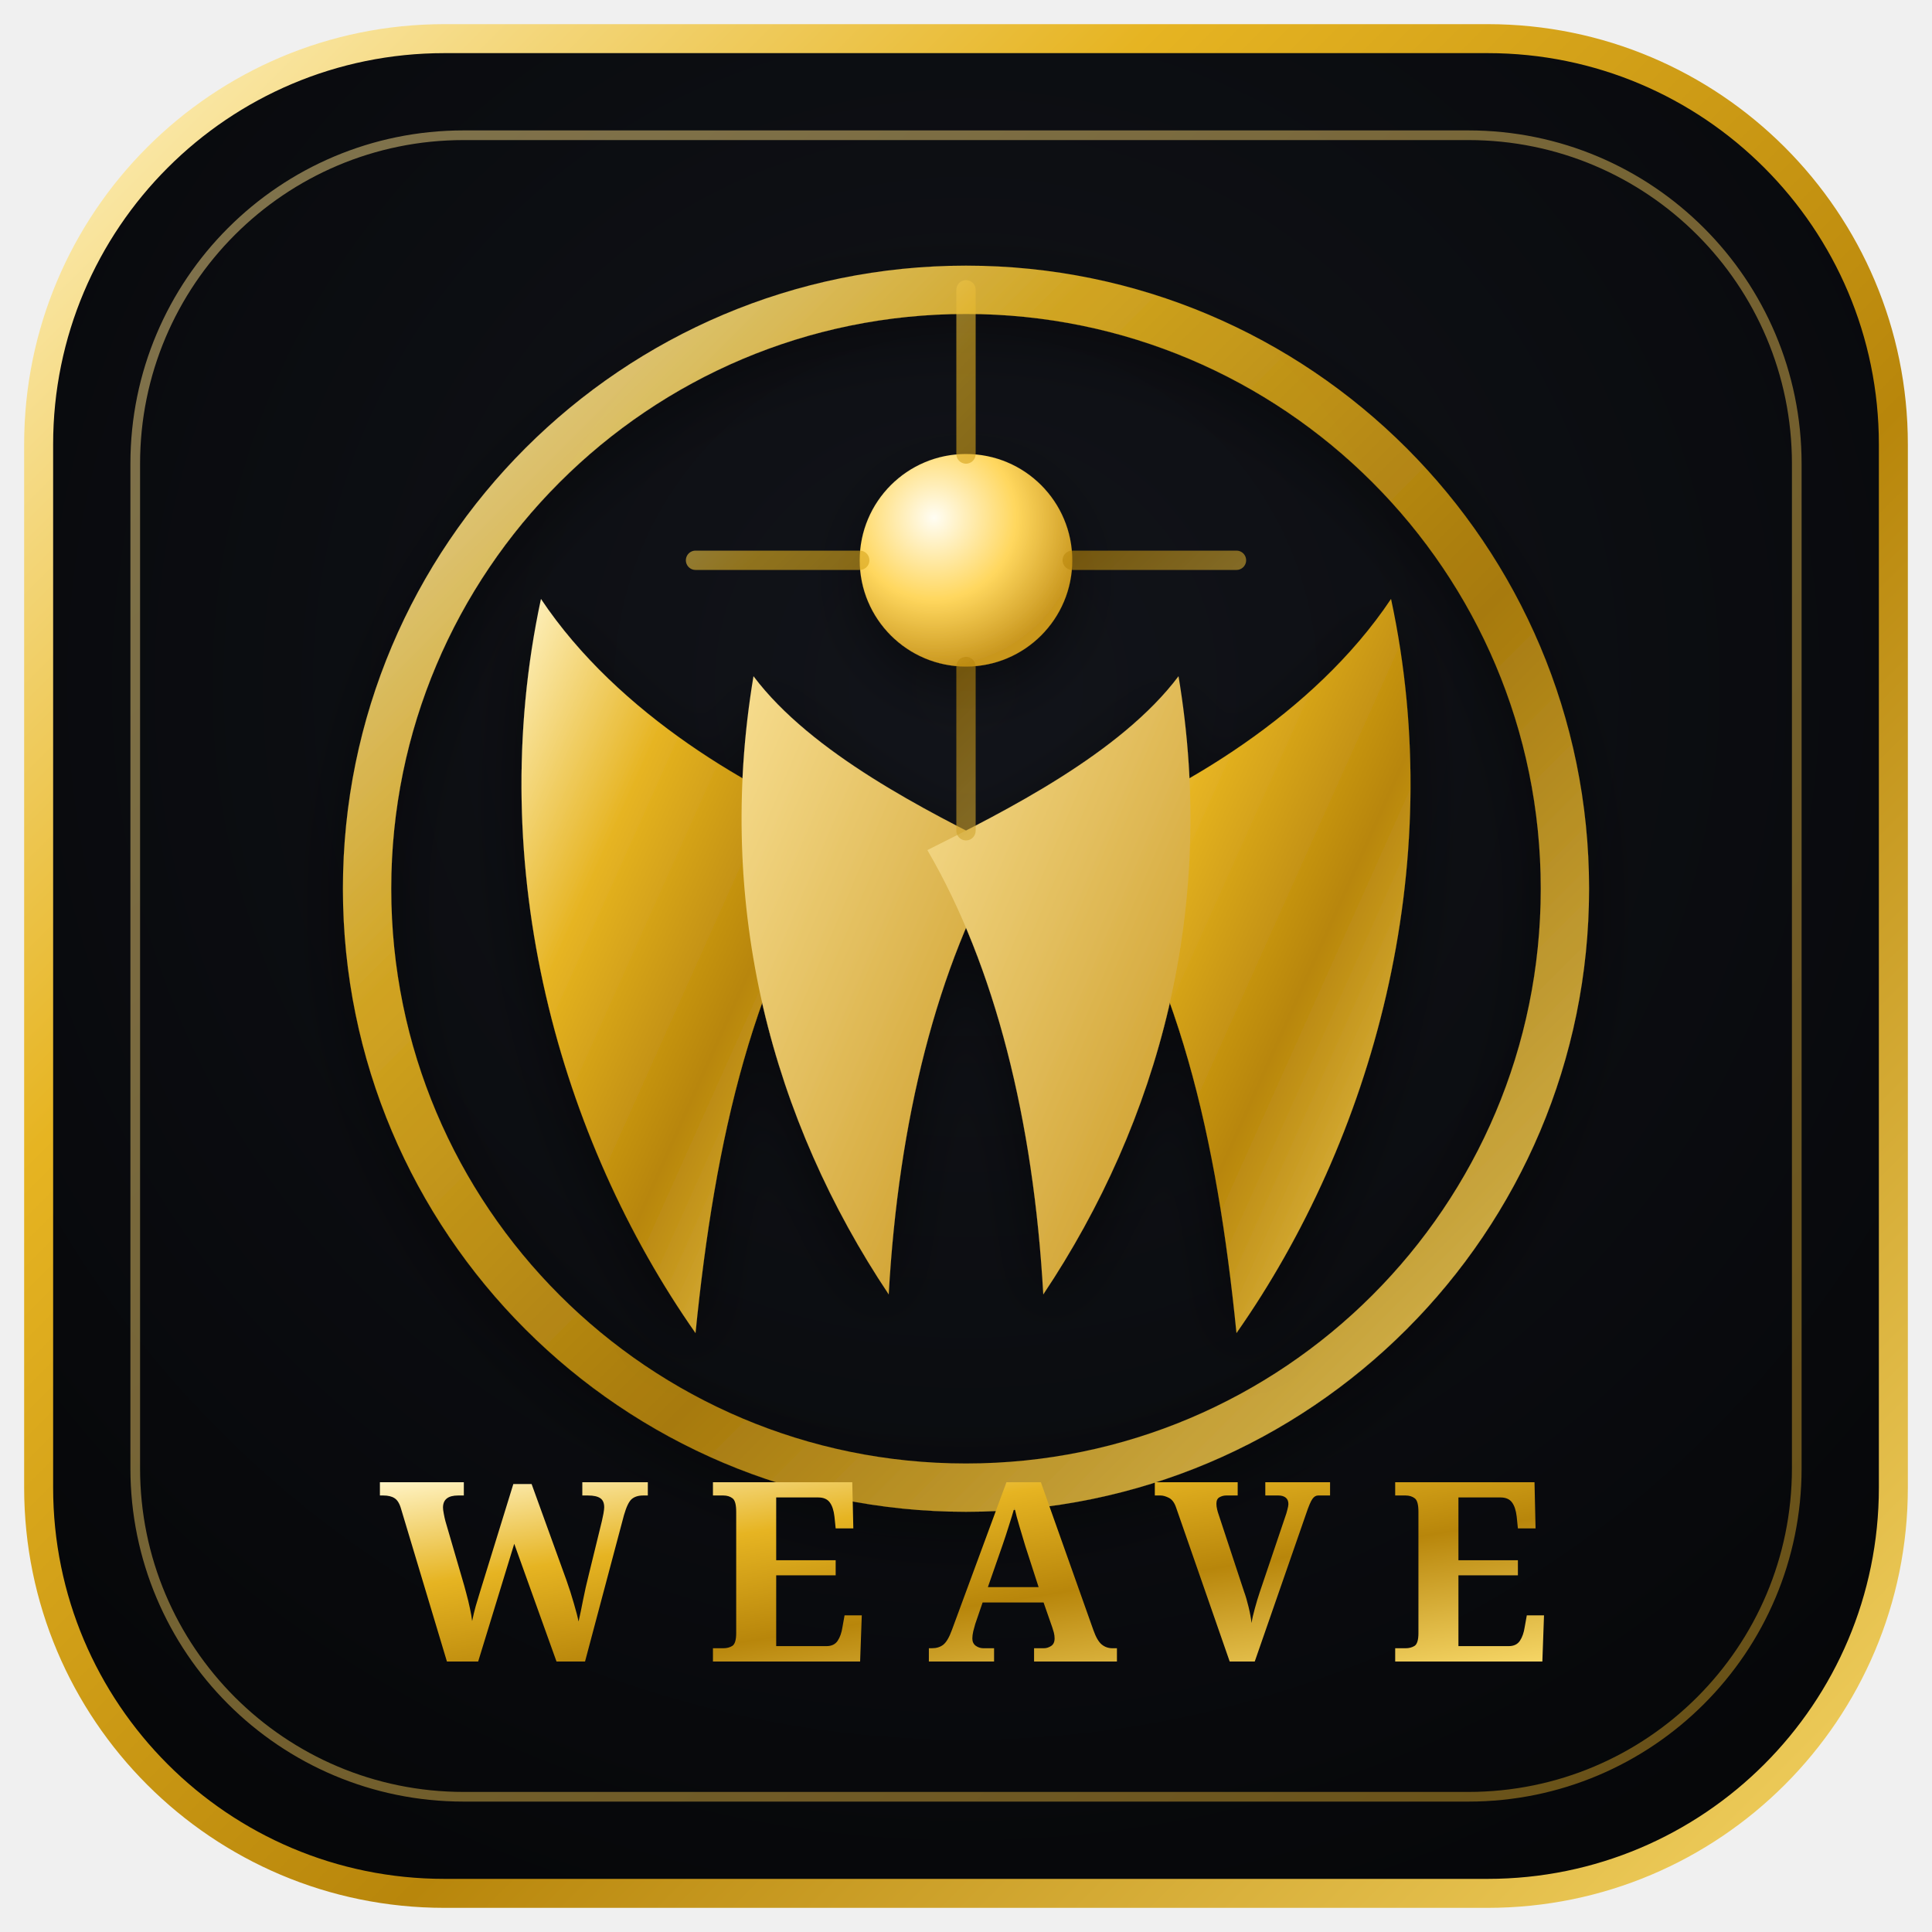
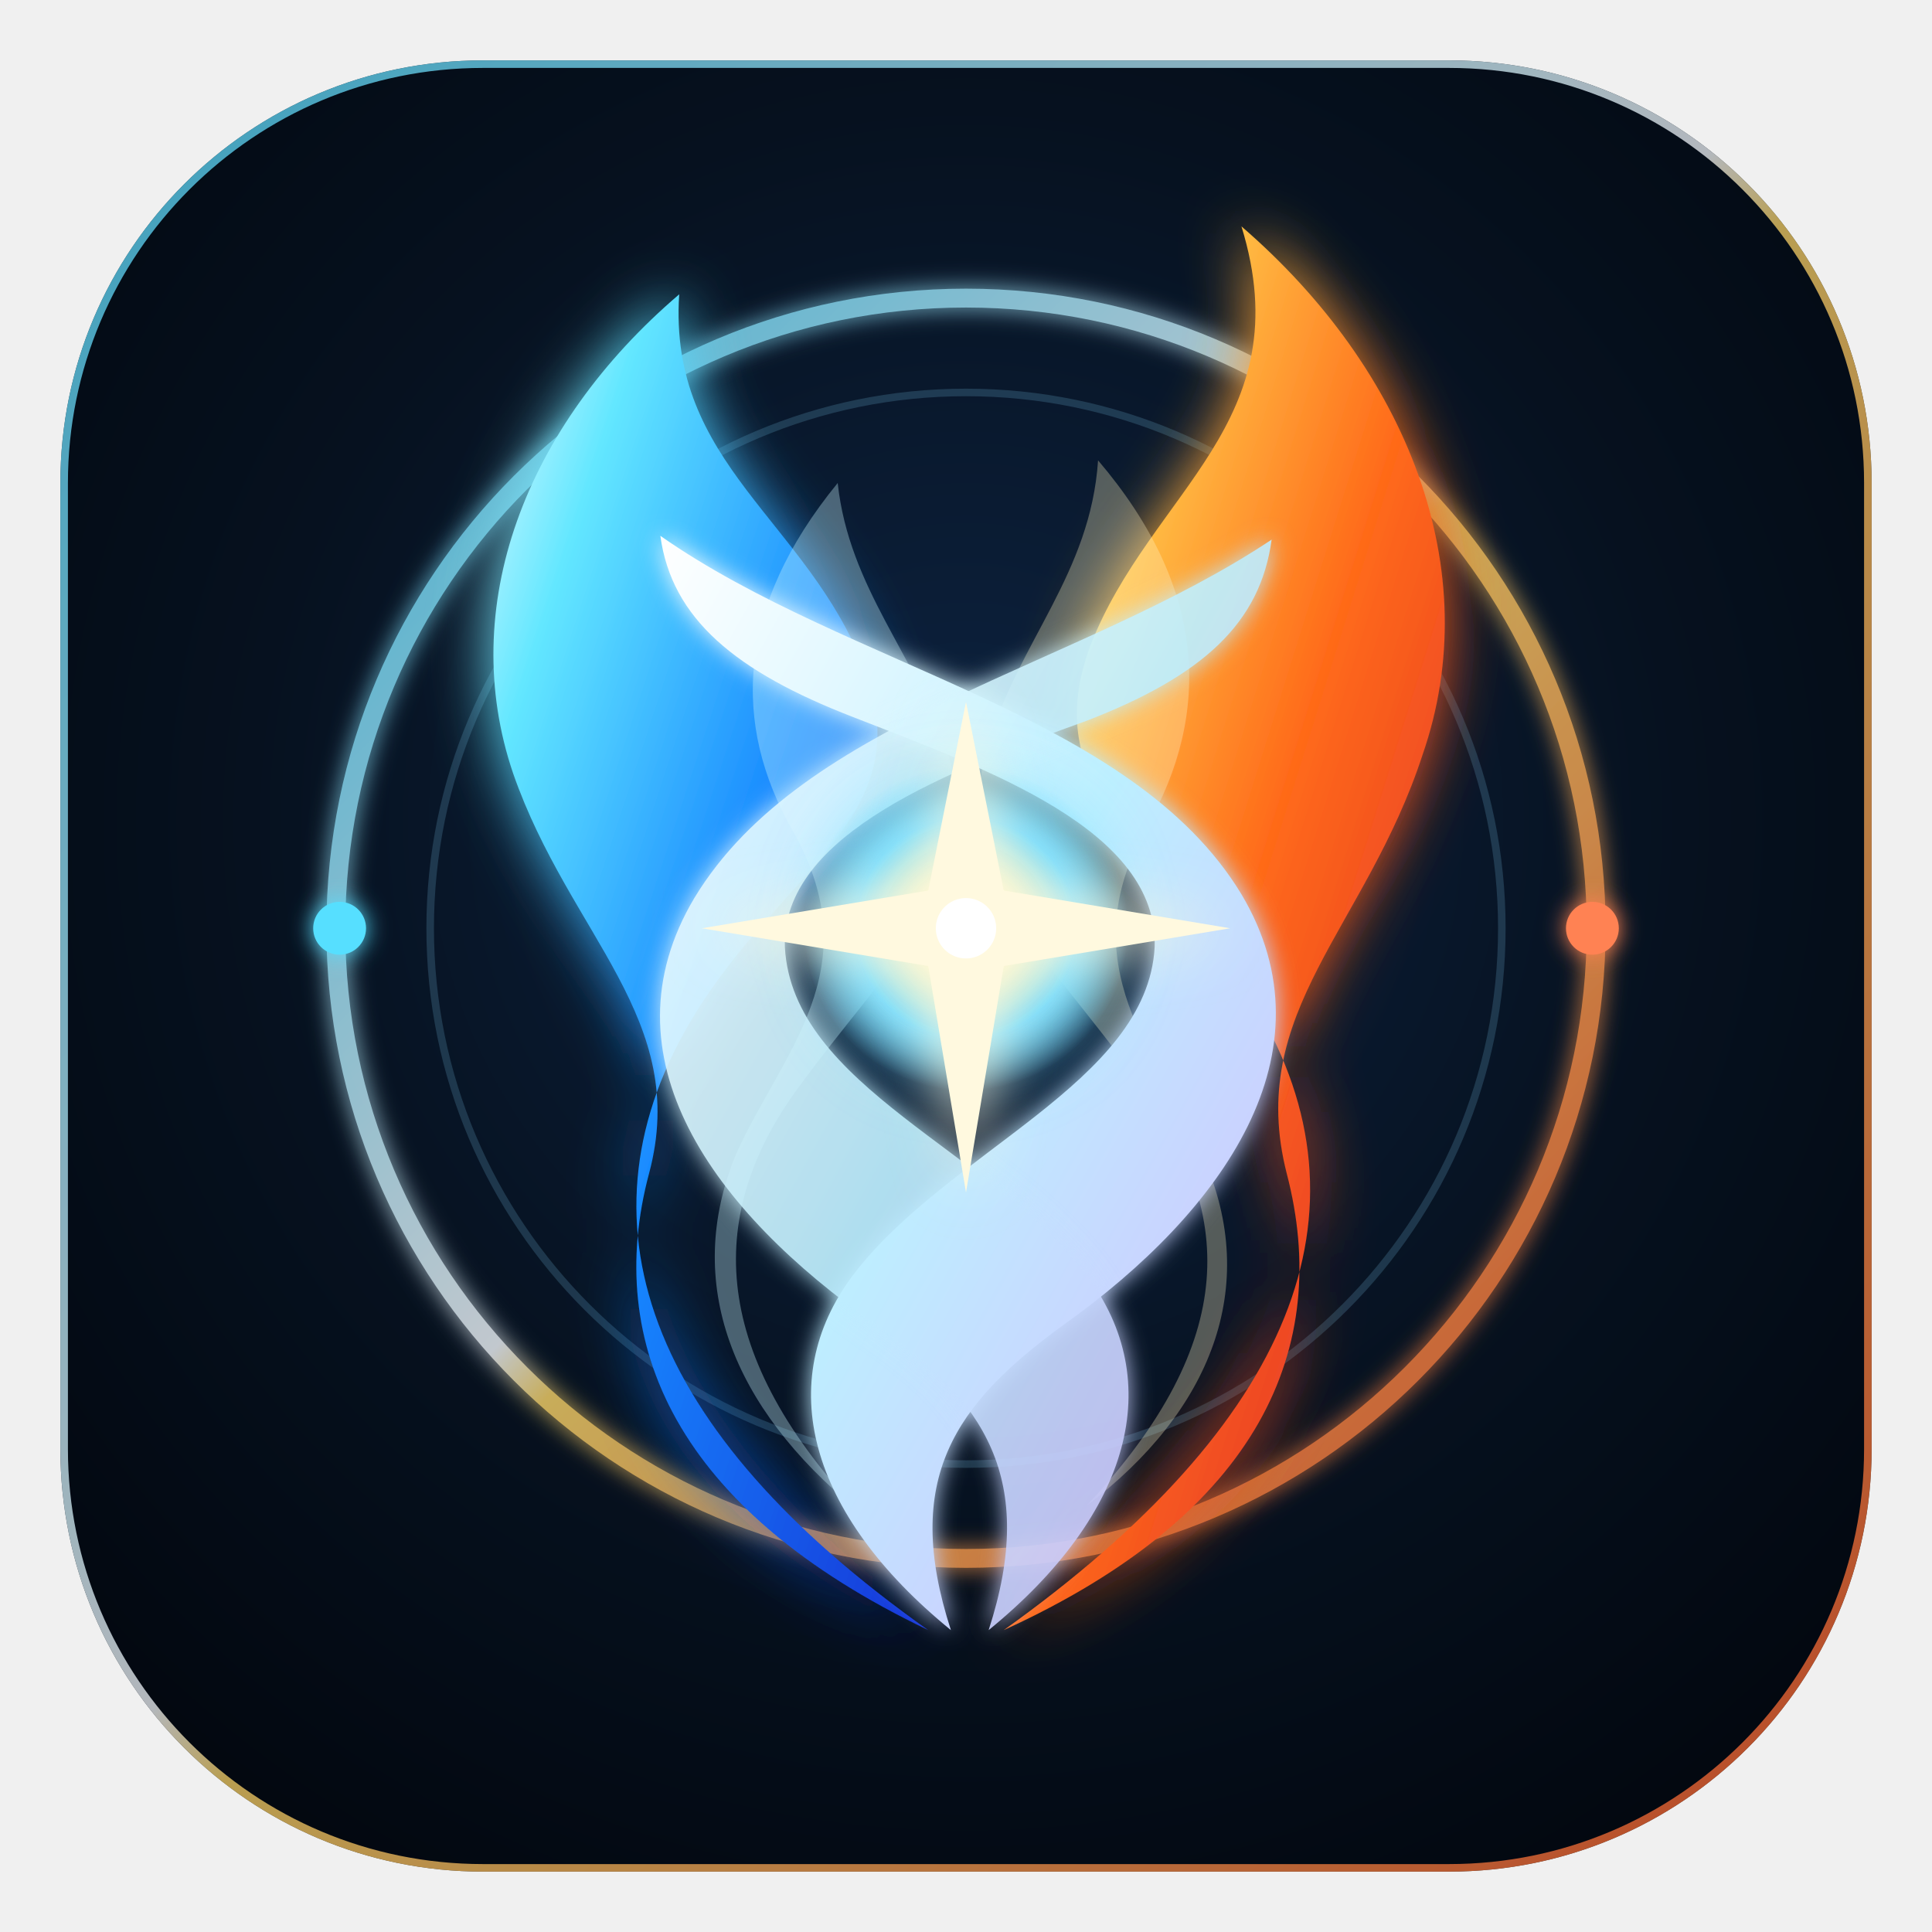
- <svg xmlns="http://www.w3.org/2000/svg" viewBox="0 0 200 200">
+ <svg xmlns="http://www.w3.org/2000/svg" viewBox="0 0 512 512" role="img" aria-labelledby="title desc">
  <defs>
-     <radialGradient id="bgGrad" cx="50%" cy="35%" r="75%">
-       <stop offset="0%" stop-color="#12141a" />
-       <stop offset="100%" stop-color="#050608" />
+     <radialGradient id="bg" cx="50%" cy="42%" r="72%">
+       <stop offset="0%" stop-color="#0d2341" />
+       <stop offset="55%" stop-color="#06111f" />
+       <stop offset="100%" stop-color="#02060d" />
    </radialGradient>
-     <linearGradient id="goldGrad" x1="0%" y1="0%" x2="100%" y2="100%">
-       <stop offset="0%" stop-color="#fff3c4" />
-       <stop offset="30%" stop-color="#e6b422" />
-       <stop offset="60%" stop-color="#b8860b" />
-       <stop offset="100%" stop-color="#f5d565" />
+     <linearGradient id="blue" x1="0" y1="0" x2="1" y2="1">
+       <stop offset="0%" stop-color="#e7fbff" />
+       <stop offset="18%" stop-color="#63e7ff" />
+       <stop offset="52%" stop-color="#1687ff" />
+       <stop offset="100%" stop-color="#1834d7" />
    </linearGradient>
-     <linearGradient id="goldGradSoft" x1="0%" y1="0%" x2="100%" y2="100%">
-       <stop offset="0%" stop-color="#f7dd8f" />
-       <stop offset="100%" stop-color="#c9971f" />
+     <linearGradient id="fire" x1="0" y1="0" x2="1" y2="1">
+       <stop offset="0%" stop-color="#fff7be" />
+       <stop offset="20%" stop-color="#ffd34f" />
+       <stop offset="52%" stop-color="#ff6a19" />
+       <stop offset="100%" stop-color="#d71935" />
    </linearGradient>
-     <radialGradient id="orbGrad" cx="35%" cy="30%" r="70%">
-       <stop offset="0%" stop-color="#fffdf3" />
-       <stop offset="55%" stop-color="#ffd75e" />
-       <stop offset="100%" stop-color="#c9971f" />
+     <linearGradient id="bridge" x1="0" y1="0" x2="1" y2="1">
+       <stop offset="0%" stop-color="#ffffff" />
+       <stop offset="48%" stop-color="#bdefff" />
+       <stop offset="100%" stop-color="#d5b8ff" />
+     </linearGradient>
+     <linearGradient id="ring" x1="0" y1="0" x2="1" y2="1">
+       <stop offset="0%" stop-color="#48d9ff" />
+       <stop offset="48%" stop-color="#f7fbff" />
+       <stop offset="52%" stop-color="#ffd86a" />
+       <stop offset="100%" stop-color="#ff5b2e" />
+     </linearGradient>
+     <radialGradient id="star" cx="50%" cy="50%" r="50%">
+       <stop offset="0%" stop-color="#ffffff" />
+       <stop offset="28%" stop-color="#fff3b8" />
+       <stop offset="68%" stop-color="#79dfff" stop-opacity=".92" />
+       <stop offset="100%" stop-color="#79dfff" stop-opacity="0" />
    </radialGradient>
-     <filter id="softShadow" x="-30%" y="-30%" width="160%" height="160%">
-       <feDropShadow dx="0" dy="2" stdDeviation="3" flood-color="#000" flood-opacity="0.45" />
+     <filter id="glow" x="-60%" y="-60%" width="220%" height="220%">
+       <feGaussianBlur stdDeviation="8" result="blur" />
+       <feMerge>
+         <feMergeNode in="blur" />
+         <feMergeNode in="SourceGraphic" />
+       </feMerge>
    </filter>
+     <filter id="soft" x="-50%" y="-50%" width="200%" height="200%">
+       <feGaussianBlur stdDeviation="3" result="blur" />
+       <feMerge>
+         <feMergeNode in="blur" />
+         <feMergeNode in="SourceGraphic" />
+       </feMerge>
+     </filter>
+     <clipPath id="round">
+       <rect x="16" y="16" width="480" height="480" rx="112" />
+     </clipPath>
  </defs>
-   <rect x="4" y="4" width="192" height="192" rx="42" fill="url(#bgGrad)" stroke="url(#goldGrad)" stroke-width="3" />
-   <rect x="14" y="14" width="172" height="172" rx="34" fill="none" stroke="url(#goldGradSoft)" stroke-width="1" opacity="0.5" />
-   <circle cx="100" cy="92" r="62" fill="none" stroke="url(#goldGrad)" stroke-width="5" opacity="0.9" filter="url(#softShadow)" />
-   <g filter="url(#softShadow)">
-     <path d="M56 62 C50 90 58 118 72 138 C74 118 78 100 88 86 C78 82 64 74 56 62 Z" fill="url(#goldGrad)" />
-     <path d="M78 70 C74 94 80 116 92 134 C93 116 97 100 104 88 C96 84 84 78 78 70 Z" fill="url(#goldGradSoft)" />
-     <path d="M144 62 C150 90 142 118 128 138 C126 118 122 100 112 86 C122 82 136 74 144 62 Z" fill="url(#goldGrad)" />
-     <path d="M122 70 C126 94 120 116 108 134 C107 116 103 100 96 88 C104 84 116 78 122 70 Z" fill="url(#goldGradSoft)" />
+   <g clip-path="url(#round)">
+     <rect x="16" y="16" width="480" height="480" rx="112" fill="url(#bg)" />
+     <circle cx="256" cy="246" r="167" fill="none" stroke="url(#ring)" stroke-width="5" opacity=".78" filter="url(#soft)" />
+     <circle cx="256" cy="246" r="142" fill="none" stroke="#87dcff" stroke-opacity=".18" stroke-width="2" />
+     <path d="M76 246H436" stroke="url(#ring)" stroke-width="3" opacity=".55" />
+     <path d="M256 66V430" stroke="url(#ring)" stroke-width="2" opacity=".18" />
+     <path d="M246 432              C171 379 151 323 184 269              C208 230 244 216 229 177              C214 138 177 123 180 78              C139 113 121 161 136 205              C151 248 183 270 172 311              C160 356 179 400 246 432Z" fill="url(#blue)" filter="url(#glow)" />
+     <path d="M227 400              C187 357 188 321 211 289              C238 252 262 234 251 199              C243 174 225 156 222 128              C195 161 194 192 210 220              C231 257 207 279 195 306              C181 340 194 373 227 400Z" fill="#c9f7ff" opacity=".34" />
+     <path d="M266 432              C343 377 365 321 333 267              C309 226 274 211 289 171              C305 130 345 112 329 60              C373 98 394 151 377 200              C362 246 330 268 341 311              C353 357 334 401 266 432Z" fill="url(#fire)" filter="url(#glow)" />
+     <path d="M288 399              C329 355 327 321 302 287              C276 251 251 232 262 197              C270 170 289 152 291 122              C320 156 321 189 304 219              C283 256 307 279 319 307              C334 341 321 374 288 399Z" fill="#fff4c6" opacity=".31" />
+     <path d="M175 142              C225 177 300 189 329 237              C354 279 324 321 282 351              C253 372 239 392 252 432              C214 401 205 366 226 338              C251 305 304 287 306 251              C307 220 262 204 226 190              C195 178 178 164 175 142Z" fill="url(#bridge)" filter="url(#soft)" />
+     <path d="M337 143              C286 177 213 190 184 238              C159 280 189 321 232 351              C261 371 275 392 262 432              C300 401 309 366 288 338              C263 305 210 288 208 251              C207 221 252 204 288 191              C319 179 334 165 337 143Z" fill="url(#bridge)" opacity=".92" filter="url(#soft)" />
+     <circle cx="256" cy="246" r="43" fill="url(#star)" filter="url(#glow)" />
+     <path d="M256 186L266 236L326 246L266 256L256 316L246 256L186 246L246 236Z" fill="#fff9df" filter="url(#glow)" />
+     <circle cx="256" cy="246" r="8" fill="#ffffff" />
+     <circle cx="90" cy="246" r="7" fill="#57dfff" filter="url(#soft)" />
+     <circle cx="422" cy="246" r="7" fill="#ff8252" filter="url(#soft)" />
+     <rect x="16" y="16" width="480" height="480" rx="112" fill="none" stroke="url(#ring)" stroke-width="4" opacity=".72" />
  </g>
-   <circle cx="100" cy="58" r="11" fill="url(#orbGrad)" filter="url(#softShadow)" />
-   <path d="M100 47 L100 30 M100 69 L100 86 M89 58 L72 58 M111 58 L128 58" stroke="url(#goldGrad)" stroke-width="2" opacity="0.6" stroke-linecap="round" />
-   <text x="100" y="172" text-anchor="middle" font-family="Georgia, serif" font-size="26" font-weight="700" letter-spacing="6" fill="url(#goldGrad)">WEAVE</text>
</svg>
